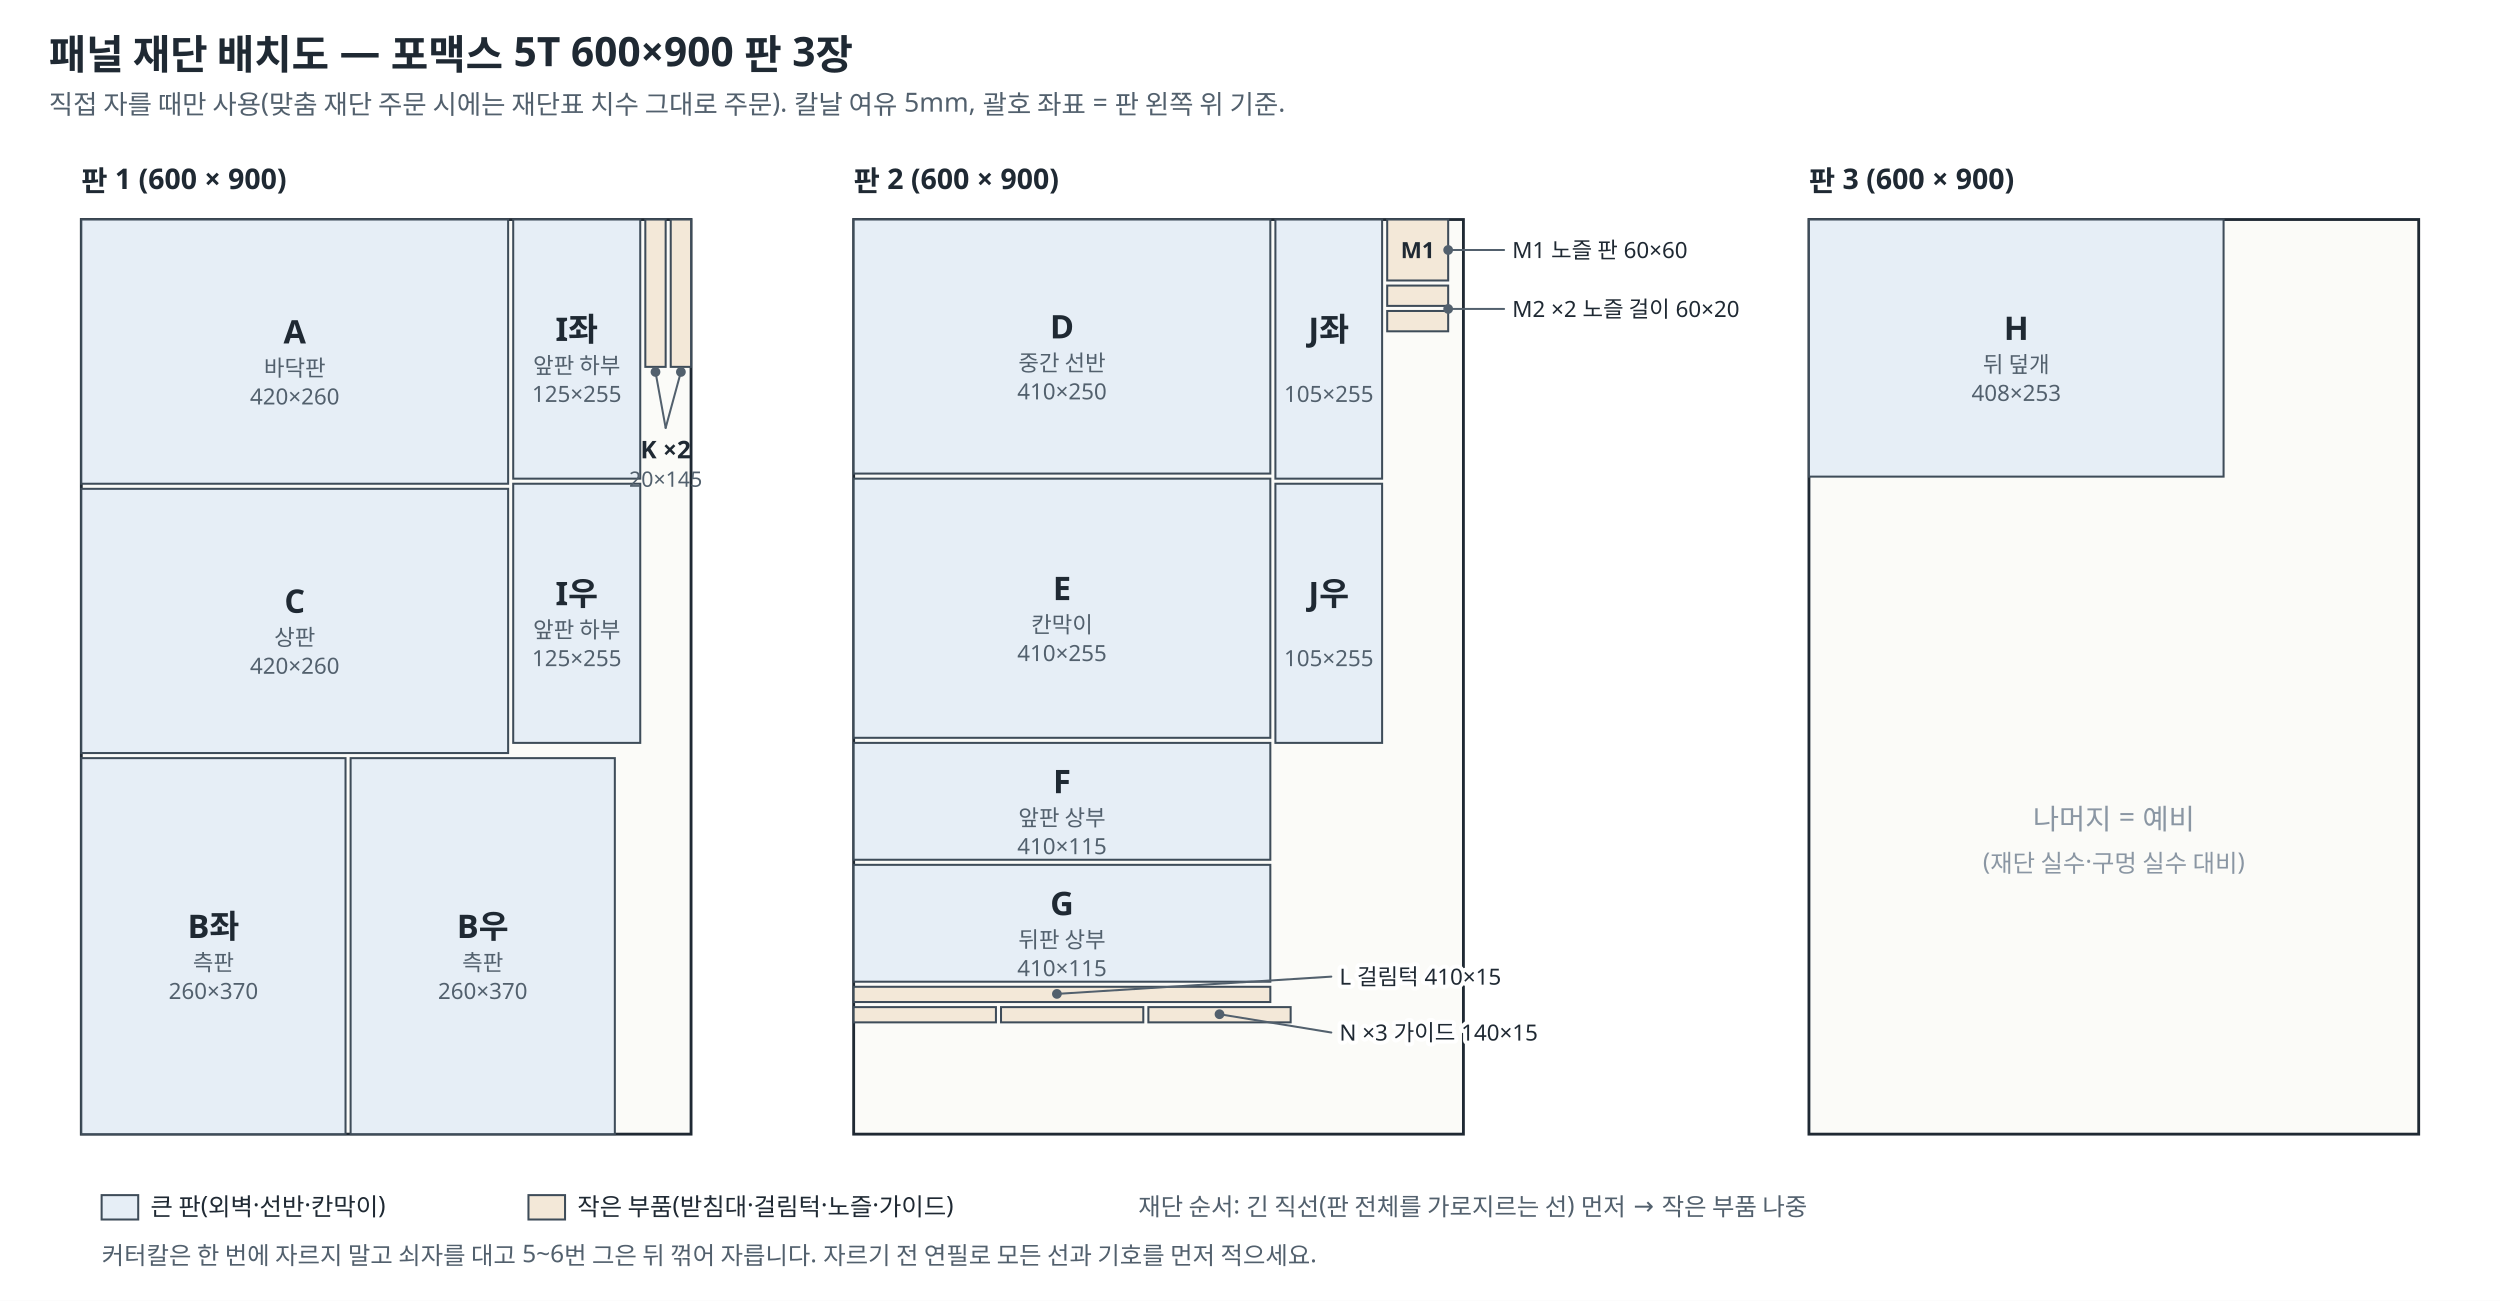
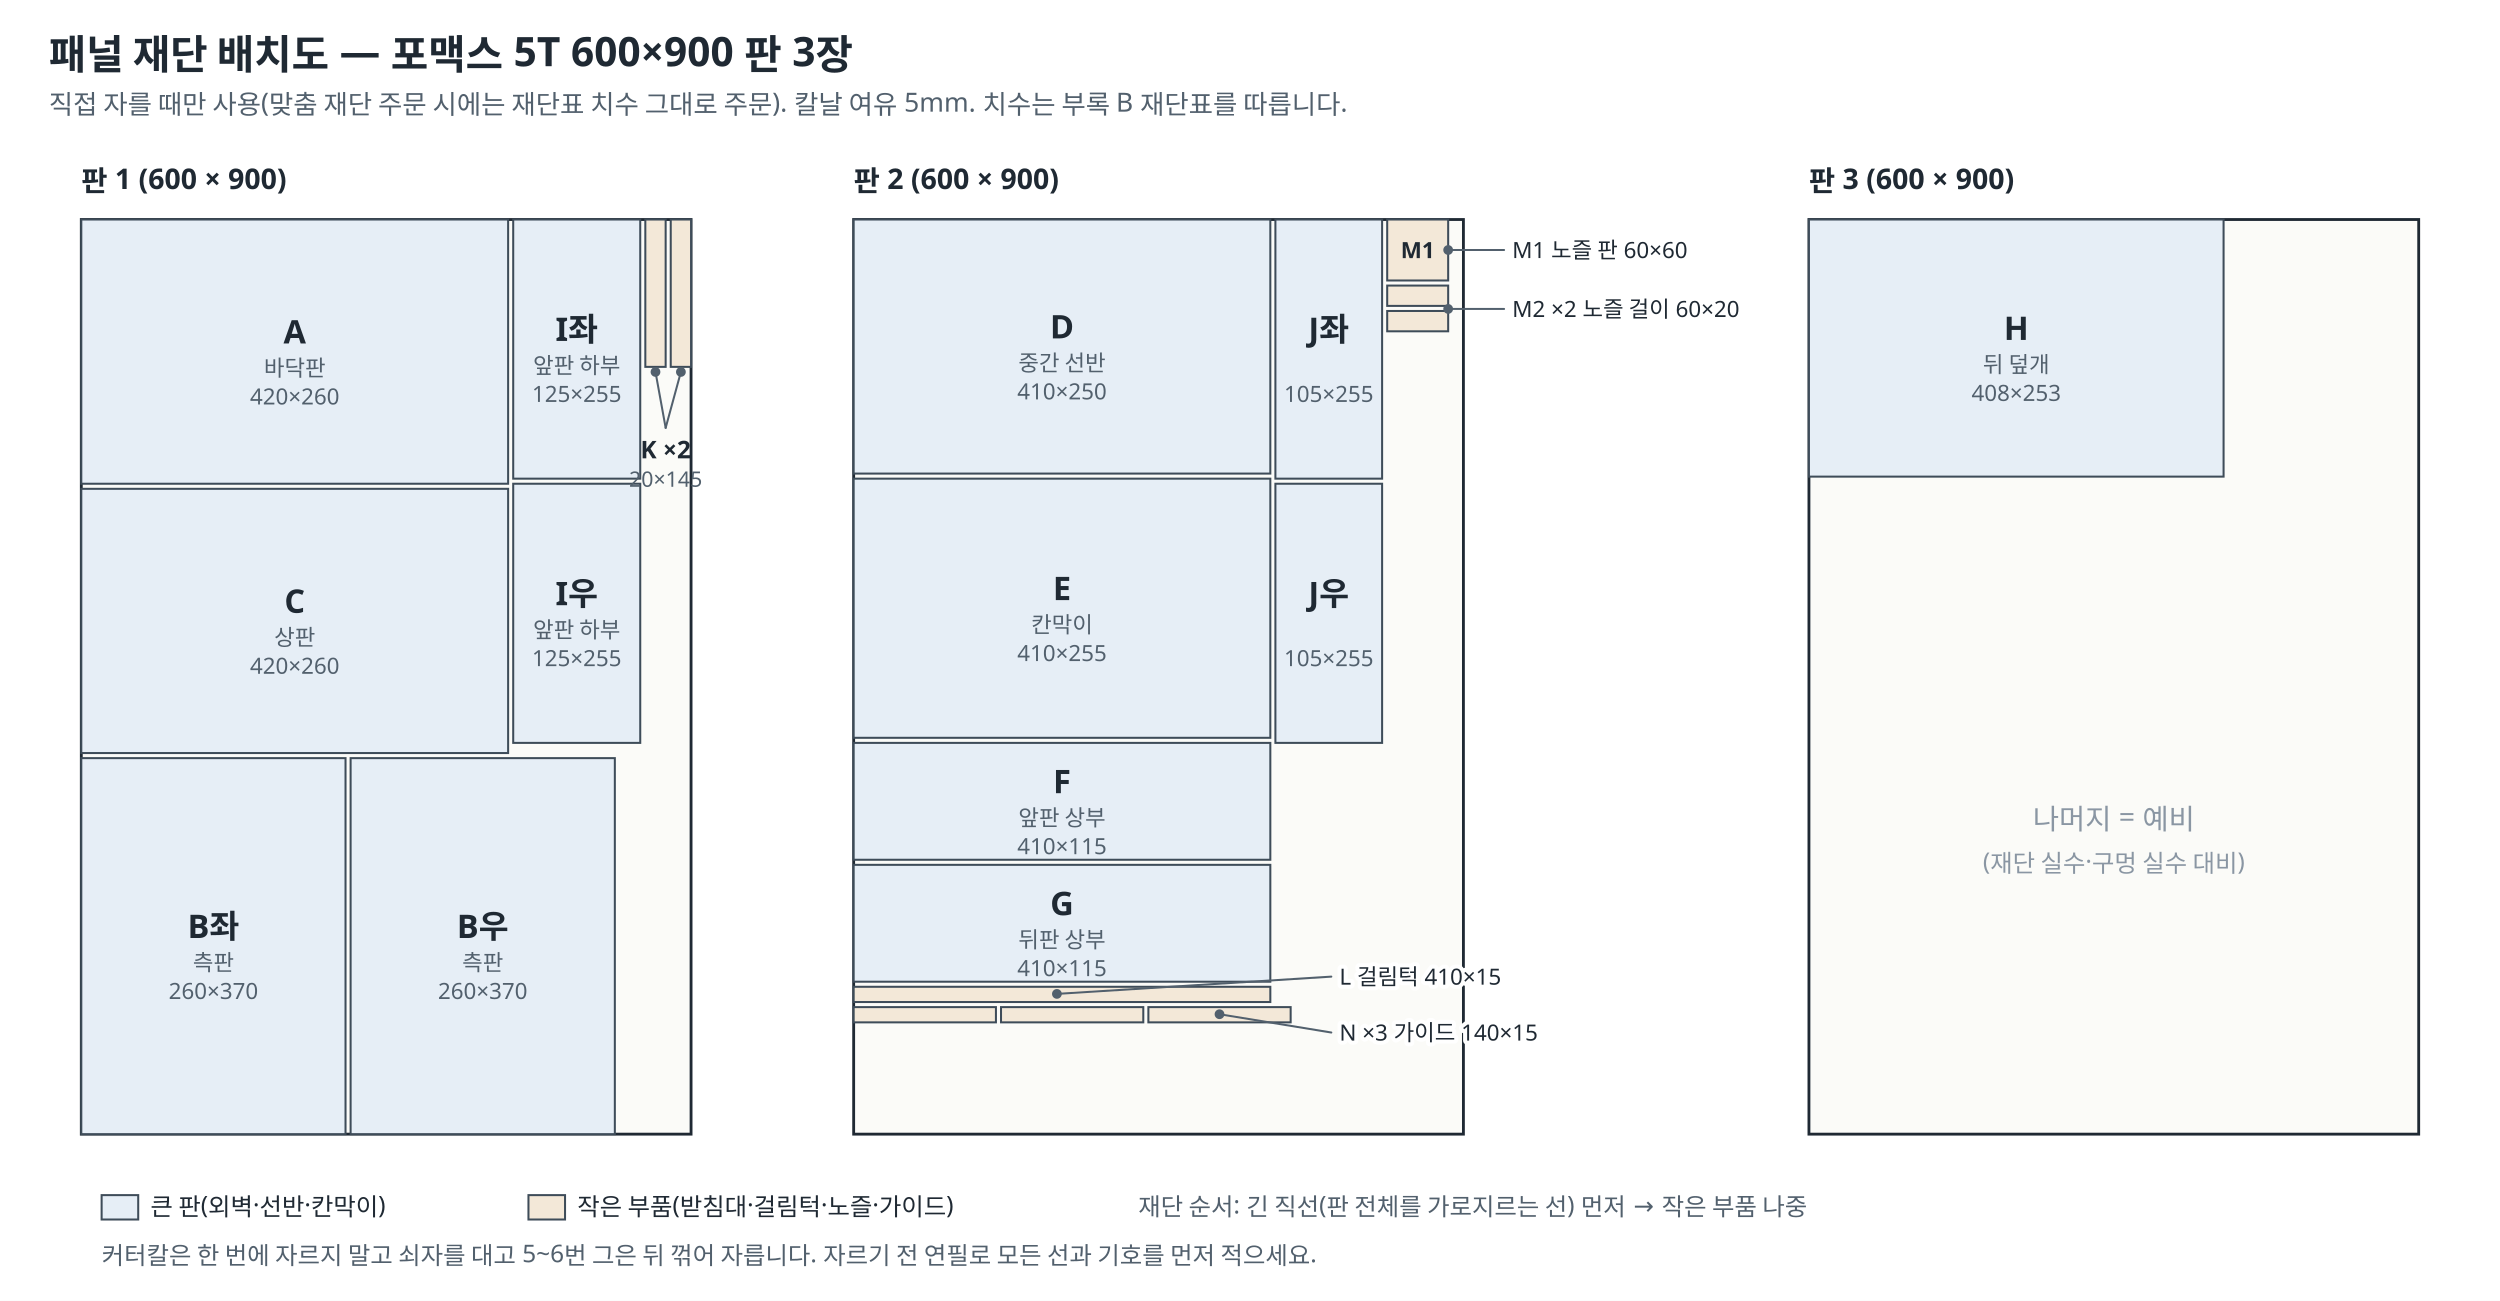
<svg xmlns="http://www.w3.org/2000/svg" viewBox="0 0 1230 640" width="1230" height="640" font-family="'Malgun Gothic','맑은 고딕','Noto Sans KR','NanumGothic',sans-serif">
  <defs>
    <marker id="dimA" viewBox="0 0 10 10" refX="9" refY="5" markerWidth="7" markerHeight="7" orient="auto-start-reverse">
      <path d="M0,1 L10,5 L0,9 z" fill="#6b7785" />
    </marker>
    <marker id="arrO" viewBox="0 0 10 10" refX="8" refY="5" markerWidth="6" markerHeight="6" orient="auto-start-reverse">
      <path d="M0,0 L10,5 L0,10 z" fill="#e8590c" />
    </marker>
    <marker id="arrB" viewBox="0 0 10 10" refX="8" refY="5" markerWidth="6" markerHeight="6" orient="auto-start-reverse">
      <path d="M0,0 L10,5 L0,10 z" fill="#2f80c9" />
    </marker>
    <marker id="arrR" viewBox="0 0 10 10" refX="8" refY="5" markerWidth="6" markerHeight="6" orient="auto-start-reverse">
      <path d="M0,0 L10,5 L0,10 z" fill="#d64545" />
    </marker>
    <marker id="arrK" viewBox="0 0 10 10" refX="8" refY="5" markerWidth="6" markerHeight="6" orient="auto-start-reverse">
      <path d="M0,0 L10,5 L0,10 z" fill="#1f2933" />
    </marker>
    <marker id="arrG" viewBox="0 0 10 10" refX="8" refY="5" markerWidth="6" markerHeight="6" orient="auto-start-reverse">
      <path d="M0,0 L10,5 L0,10 z" fill="#2f9e44" />
    </marker>
    <marker id="arrS" viewBox="0 0 10 10" refX="8" refY="5" markerWidth="6" markerHeight="6" orient="auto-start-reverse">
      <path d="M0,0 L10,5 L0,10 z" fill="#52606d" />
    </marker>
    <marker id="arrW" viewBox="0 0 10 10" refX="8" refY="5" markerWidth="6" markerHeight="6" orient="auto-start-reverse">
      <path d="M0,0 L10,5 L0,10 z" fill="#c92a2a" />
    </marker>
  </defs>
  <rect x="0" y="0" width="1230" height="640" fill="#ffffff" />
  <text x="24.00" y="34.00" font-family="'Malgun Gothic','맑은 고딕','Noto Sans KR','NanumGothic',sans-serif" font-size="20" text-anchor="start" font-weight="bold" fill="#1f2933">패널 재단 배치도 — 포맥스 5T 600×900 판 3장</text>
-   <text x="24.00" y="56.00" font-family="'Malgun Gothic','맑은 고딕','Noto Sans KR','NanumGothic',sans-serif" font-size="13" text-anchor="start" font-weight="normal" fill="#52606d">직접 자를 때만 사용(맞춤 재단 주문 시에는 재단표 치수 그대로 주문). 칼날 여유 5mm, 괄호 좌표 = 판 왼쪽 위 기준.</text>
+   <text x="24.00" y="56.00" font-family="'Malgun Gothic','맑은 고딕','Noto Sans KR','NanumGothic',sans-serif" font-size="13" text-anchor="start" font-weight="normal" fill="#52606d">직접 자를 때만 사용(맞춤 재단 주문 시에는 재단표 치수 그대로 주문). 칼날 여유 5mm. 치수는 부록 B 재단표를 따릅니다.</text>
  <text x="40.00" y="94.00" font-family="'Malgun Gothic','맑은 고딕','Noto Sans KR','NanumGothic',sans-serif" font-size="14" text-anchor="start" font-weight="bold" fill="#1f2933">판 1  (600 × 900)</text>
  <rect x="40.00" y="108.00" width="300.00" height="450.00" fill="#fbfbf8" stroke="#1f2933" stroke-width="1.4" />
  <rect x="40.00" y="108.00" width="210.00" height="130.00" fill="#e6eef6" stroke="#3e4c59" stroke-width="1" />
  <text x="145.00" y="169.00" font-family="'Malgun Gothic','맑은 고딕','Noto Sans KR','NanumGothic',sans-serif" font-size="16" text-anchor="middle" font-weight="bold" fill="#1f2933">A</text>
  <text x="145.00" y="185.00" font-family="'Malgun Gothic','맑은 고딕','Noto Sans KR','NanumGothic',sans-serif" font-size="11" text-anchor="middle" font-weight="normal" fill="#52606d">바닥판</text>
  <text x="145.00" y="199.00" font-family="'Malgun Gothic','맑은 고딕','Noto Sans KR','NanumGothic',sans-serif" font-size="11" text-anchor="middle" font-weight="normal" fill="#52606d">420×260</text>
  <rect x="40.00" y="240.50" width="210.00" height="130.00" fill="#e6eef6" stroke="#3e4c59" stroke-width="1" />
  <text x="145.00" y="301.50" font-family="'Malgun Gothic','맑은 고딕','Noto Sans KR','NanumGothic',sans-serif" font-size="16" text-anchor="middle" font-weight="bold" fill="#1f2933">C</text>
  <text x="145.00" y="317.50" font-family="'Malgun Gothic','맑은 고딕','Noto Sans KR','NanumGothic',sans-serif" font-size="11" text-anchor="middle" font-weight="normal" fill="#52606d">상판</text>
  <text x="145.00" y="331.50" font-family="'Malgun Gothic','맑은 고딕','Noto Sans KR','NanumGothic',sans-serif" font-size="11" text-anchor="middle" font-weight="normal" fill="#52606d">420×260</text>
  <rect x="40.00" y="373.00" width="130.00" height="185.00" fill="#e6eef6" stroke="#3e4c59" stroke-width="1" />
  <text x="105.00" y="461.50" font-family="'Malgun Gothic','맑은 고딕','Noto Sans KR','NanumGothic',sans-serif" font-size="16" text-anchor="middle" font-weight="bold" fill="#1f2933">B좌</text>
  <text x="105.00" y="477.50" font-family="'Malgun Gothic','맑은 고딕','Noto Sans KR','NanumGothic',sans-serif" font-size="11" text-anchor="middle" font-weight="normal" fill="#52606d">측판</text>
  <text x="105.00" y="491.50" font-family="'Malgun Gothic','맑은 고딕','Noto Sans KR','NanumGothic',sans-serif" font-size="11" text-anchor="middle" font-weight="normal" fill="#52606d">260×370</text>
  <rect x="172.50" y="373.00" width="130.00" height="185.00" fill="#e6eef6" stroke="#3e4c59" stroke-width="1" />
  <text x="237.50" y="461.50" font-family="'Malgun Gothic','맑은 고딕','Noto Sans KR','NanumGothic',sans-serif" font-size="16" text-anchor="middle" font-weight="bold" fill="#1f2933">B우</text>
  <text x="237.50" y="477.50" font-family="'Malgun Gothic','맑은 고딕','Noto Sans KR','NanumGothic',sans-serif" font-size="11" text-anchor="middle" font-weight="normal" fill="#52606d">측판</text>
  <text x="237.50" y="491.50" font-family="'Malgun Gothic','맑은 고딕','Noto Sans KR','NanumGothic',sans-serif" font-size="11" text-anchor="middle" font-weight="normal" fill="#52606d">260×370</text>
  <rect x="252.50" y="108.00" width="62.50" height="127.50" fill="#e6eef6" stroke="#3e4c59" stroke-width="1" />
  <text x="283.75" y="167.75" font-family="'Malgun Gothic','맑은 고딕','Noto Sans KR','NanumGothic',sans-serif" font-size="16" text-anchor="middle" font-weight="bold" fill="#1f2933">I좌</text>
  <text x="283.75" y="183.75" font-family="'Malgun Gothic','맑은 고딕','Noto Sans KR','NanumGothic',sans-serif" font-size="11" text-anchor="middle" font-weight="normal" fill="#52606d">앞판 하부</text>
  <text x="283.75" y="197.75" font-family="'Malgun Gothic','맑은 고딕','Noto Sans KR','NanumGothic',sans-serif" font-size="11" text-anchor="middle" font-weight="normal" fill="#52606d">125×255</text>
  <rect x="252.50" y="238.00" width="62.50" height="127.50" fill="#e6eef6" stroke="#3e4c59" stroke-width="1" />
  <text x="283.75" y="297.75" font-family="'Malgun Gothic','맑은 고딕','Noto Sans KR','NanumGothic',sans-serif" font-size="16" text-anchor="middle" font-weight="bold" fill="#1f2933">I우</text>
  <text x="283.75" y="313.75" font-family="'Malgun Gothic','맑은 고딕','Noto Sans KR','NanumGothic',sans-serif" font-size="11" text-anchor="middle" font-weight="normal" fill="#52606d">앞판 하부</text>
  <text x="283.75" y="327.75" font-family="'Malgun Gothic','맑은 고딕','Noto Sans KR','NanumGothic',sans-serif" font-size="11" text-anchor="middle" font-weight="normal" fill="#52606d">125×255</text>
  <rect x="317.50" y="108.00" width="10.00" height="72.50" fill="#f3e8d8" stroke="#3e4c59" stroke-width="1" />
  <rect x="330.00" y="108.00" width="10.00" height="72.50" fill="#f3e8d8" stroke="#3e4c59" stroke-width="1" />
  <text x="420.00" y="94.00" font-family="'Malgun Gothic','맑은 고딕','Noto Sans KR','NanumGothic',sans-serif" font-size="14" text-anchor="start" font-weight="bold" fill="#1f2933">판 2  (600 × 900)</text>
  <rect x="420.00" y="108.00" width="300.00" height="450.00" fill="#fbfbf8" stroke="#1f2933" stroke-width="1.4" />
  <rect x="420.00" y="108.00" width="205.00" height="125.00" fill="#e6eef6" stroke="#3e4c59" stroke-width="1" />
  <text x="522.50" y="166.50" font-family="'Malgun Gothic','맑은 고딕','Noto Sans KR','NanumGothic',sans-serif" font-size="16" text-anchor="middle" font-weight="bold" fill="#1f2933">D</text>
  <text x="522.50" y="182.50" font-family="'Malgun Gothic','맑은 고딕','Noto Sans KR','NanumGothic',sans-serif" font-size="11" text-anchor="middle" font-weight="normal" fill="#52606d">중간 선반</text>
  <text x="522.50" y="196.50" font-family="'Malgun Gothic','맑은 고딕','Noto Sans KR','NanumGothic',sans-serif" font-size="11" text-anchor="middle" font-weight="normal" fill="#52606d">410×250</text>
  <rect x="420.00" y="235.50" width="205.00" height="127.50" fill="#e6eef6" stroke="#3e4c59" stroke-width="1" />
  <text x="522.50" y="295.25" font-family="'Malgun Gothic','맑은 고딕','Noto Sans KR','NanumGothic',sans-serif" font-size="16" text-anchor="middle" font-weight="bold" fill="#1f2933">E</text>
  <text x="522.50" y="311.25" font-family="'Malgun Gothic','맑은 고딕','Noto Sans KR','NanumGothic',sans-serif" font-size="11" text-anchor="middle" font-weight="normal" fill="#52606d">칸막이</text>
  <text x="522.50" y="325.25" font-family="'Malgun Gothic','맑은 고딕','Noto Sans KR','NanumGothic',sans-serif" font-size="11" text-anchor="middle" font-weight="normal" fill="#52606d">410×255</text>
  <rect x="420.00" y="365.50" width="205.00" height="57.50" fill="#e6eef6" stroke="#3e4c59" stroke-width="1" />
  <text x="522.50" y="390.25" font-family="'Malgun Gothic','맑은 고딕','Noto Sans KR','NanumGothic',sans-serif" font-size="16" text-anchor="middle" font-weight="bold" fill="#1f2933">F</text>
  <text x="522.50" y="406.25" font-family="'Malgun Gothic','맑은 고딕','Noto Sans KR','NanumGothic',sans-serif" font-size="11" text-anchor="middle" font-weight="normal" fill="#52606d">앞판 상부</text>
  <text x="522.50" y="420.25" font-family="'Malgun Gothic','맑은 고딕','Noto Sans KR','NanumGothic',sans-serif" font-size="11" text-anchor="middle" font-weight="normal" fill="#52606d">410×115</text>
  <rect x="420.00" y="425.50" width="205.00" height="57.50" fill="#e6eef6" stroke="#3e4c59" stroke-width="1" />
  <text x="522.50" y="450.25" font-family="'Malgun Gothic','맑은 고딕','Noto Sans KR','NanumGothic',sans-serif" font-size="16" text-anchor="middle" font-weight="bold" fill="#1f2933">G</text>
  <text x="522.50" y="466.25" font-family="'Malgun Gothic','맑은 고딕','Noto Sans KR','NanumGothic',sans-serif" font-size="11" text-anchor="middle" font-weight="normal" fill="#52606d">뒤판 상부</text>
  <text x="522.50" y="480.25" font-family="'Malgun Gothic','맑은 고딕','Noto Sans KR','NanumGothic',sans-serif" font-size="11" text-anchor="middle" font-weight="normal" fill="#52606d">410×115</text>
  <rect x="420.00" y="485.50" width="205.00" height="7.50" fill="#f3e8d8" stroke="#3e4c59" stroke-width="1" />
  <rect x="420.00" y="495.50" width="70.00" height="7.50" fill="#f3e8d8" stroke="#3e4c59" stroke-width="1" />
  <rect x="492.50" y="495.50" width="70.00" height="7.50" fill="#f3e8d8" stroke="#3e4c59" stroke-width="1" />
  <rect x="565.00" y="495.50" width="70.00" height="7.50" fill="#f3e8d8" stroke="#3e4c59" stroke-width="1" />
  <rect x="627.50" y="108.00" width="52.50" height="127.50" fill="#e6eef6" stroke="#3e4c59" stroke-width="1" />
  <text x="653.75" y="167.75" font-family="'Malgun Gothic','맑은 고딕','Noto Sans KR','NanumGothic',sans-serif" font-size="16" text-anchor="middle" font-weight="bold" fill="#1f2933">J좌</text>
  <text x="653.75" y="197.75" font-family="'Malgun Gothic','맑은 고딕','Noto Sans KR','NanumGothic',sans-serif" font-size="11" text-anchor="middle" font-weight="normal" fill="#52606d">105×255</text>
  <rect x="627.50" y="238.00" width="52.50" height="127.50" fill="#e6eef6" stroke="#3e4c59" stroke-width="1" />
  <text x="653.75" y="297.75" font-family="'Malgun Gothic','맑은 고딕','Noto Sans KR','NanumGothic',sans-serif" font-size="16" text-anchor="middle" font-weight="bold" fill="#1f2933">J우</text>
  <text x="653.75" y="327.75" font-family="'Malgun Gothic','맑은 고딕','Noto Sans KR','NanumGothic',sans-serif" font-size="11" text-anchor="middle" font-weight="normal" fill="#52606d">105×255</text>
  <rect x="682.50" y="108.00" width="30.00" height="30.00" fill="#f3e8d8" stroke="#3e4c59" stroke-width="1" />
  <rect x="682.50" y="140.50" width="30.00" height="10.00" fill="#f3e8d8" stroke="#3e4c59" stroke-width="1" />
  <rect x="682.50" y="153.00" width="30.00" height="10.00" fill="#f3e8d8" stroke="#3e4c59" stroke-width="1" />
  <text x="890.00" y="94.00" font-family="'Malgun Gothic','맑은 고딕','Noto Sans KR','NanumGothic',sans-serif" font-size="14" text-anchor="start" font-weight="bold" fill="#1f2933">판 3  (600 × 900)</text>
  <rect x="890.00" y="108.00" width="300.00" height="450.00" fill="#fbfbf8" stroke="#1f2933" stroke-width="1.4" />
  <rect x="890.00" y="108.00" width="204.00" height="126.50" fill="#e6eef6" stroke="#3e4c59" stroke-width="1" />
  <text x="992.00" y="167.25" font-family="'Malgun Gothic','맑은 고딕','Noto Sans KR','NanumGothic',sans-serif" font-size="16" text-anchor="middle" font-weight="bold" fill="#1f2933">H</text>
  <text x="992.00" y="183.25" font-family="'Malgun Gothic','맑은 고딕','Noto Sans KR','NanumGothic',sans-serif" font-size="11" text-anchor="middle" font-weight="normal" fill="#52606d">뒤 덮개</text>
  <text x="992.00" y="197.25" font-family="'Malgun Gothic','맑은 고딕','Noto Sans KR','NanumGothic',sans-serif" font-size="11" text-anchor="middle" font-weight="normal" fill="#52606d">408×253</text>
  <text x="1040.00" y="408.00" font-family="'Malgun Gothic','맑은 고딕','Noto Sans KR','NanumGothic',sans-serif" font-size="14" text-anchor="middle" font-weight="normal" fill="#8a96a3">나머지 = 예비</text>
  <text x="1040.00" y="428.00" font-family="'Malgun Gothic','맑은 고딕','Noto Sans KR','NanumGothic',sans-serif" font-size="12" text-anchor="middle" font-weight="normal" fill="#8a96a3">(재단 실수·구멍 실수 대비)</text>
  <line x1="322.50" y1="183.00" x2="327.50" y2="210.50" stroke="#52606d" stroke-width="1" stroke-linecap="round" />
  <circle cx="322.50" cy="183.00" r="2.40" fill="#52606d" stroke="none" stroke-width="1.5" />
  <text x="331.50" y="214.46" font-family="'Malgun Gothic','맑은 고딕','Noto Sans KR','NanumGothic',sans-serif" font-size="11" text-anchor="start" font-weight="normal" fill="#1f2933" stroke="#ffffff" stroke-width="4" paint-order="stroke" stroke-linejoin="round" />
  <line x1="335.00" y1="183.00" x2="327.50" y2="210.50" stroke="#52606d" stroke-width="1" stroke-linecap="round" />
  <circle cx="335.00" cy="183.00" r="2.40" fill="#52606d" stroke="none" stroke-width="1.5" />
  <text x="323.50" y="214.46" font-family="'Malgun Gothic','맑은 고딕','Noto Sans KR','NanumGothic',sans-serif" font-size="11" text-anchor="end" font-weight="normal" fill="#1f2933" stroke="#ffffff" stroke-width="4" paint-order="stroke" stroke-linejoin="round" />
  <text x="327.50" y="225.50" font-family="'Malgun Gothic','맑은 고딕','Noto Sans KR','NanumGothic',sans-serif" font-size="12" text-anchor="middle" font-weight="bold" fill="#1f2933">K ×2</text>
  <text x="327.50" y="239.50" font-family="'Malgun Gothic','맑은 고딕','Noto Sans KR','NanumGothic',sans-serif" font-size="10.5" text-anchor="middle" font-weight="normal" fill="#52606d">20×145</text>
  <line x1="520.00" y1="489.00" x2="655.00" y2="480.50" stroke="#52606d" stroke-width="1" stroke-linecap="round" />
  <circle cx="520.00" cy="489.00" r="2.40" fill="#52606d" stroke="none" stroke-width="1.5" />
  <text x="659.00" y="484.46" font-family="'Malgun Gothic','맑은 고딕','Noto Sans KR','NanumGothic',sans-serif" font-size="11" text-anchor="start" font-weight="normal" fill="#1f2933" stroke="#ffffff" stroke-width="4" paint-order="stroke" stroke-linejoin="round">L 걸림턱 410×15</text>
  <line x1="600.00" y1="499.00" x2="655.00" y2="508.00" stroke="#52606d" stroke-width="1" stroke-linecap="round" />
  <circle cx="600.00" cy="499.00" r="2.40" fill="#52606d" stroke="none" stroke-width="1.5" />
  <text x="659.00" y="511.96" font-family="'Malgun Gothic','맑은 고딕','Noto Sans KR','NanumGothic',sans-serif" font-size="11" text-anchor="start" font-weight="normal" fill="#1f2933" stroke="#ffffff" stroke-width="4" paint-order="stroke" stroke-linejoin="round">N ×3 가이드 140×15</text>
  <line x1="712.50" y1="123.00" x2="740.00" y2="123.00" stroke="#52606d" stroke-width="1" stroke-linecap="round" />
  <circle cx="712.50" cy="123.00" r="2.40" fill="#52606d" stroke="none" stroke-width="1.5" />
  <text x="744.00" y="126.96" font-family="'Malgun Gothic','맑은 고딕','Noto Sans KR','NanumGothic',sans-serif" font-size="11" text-anchor="start" font-weight="normal" fill="#1f2933" stroke="#ffffff" stroke-width="4" paint-order="stroke" stroke-linejoin="round">M1 노즐 판 60×60</text>
  <line x1="712.50" y1="152.00" x2="740.00" y2="152.00" stroke="#52606d" stroke-width="1" stroke-linecap="round" />
  <circle cx="712.50" cy="152.00" r="2.40" fill="#52606d" stroke="none" stroke-width="1.5" />
  <text x="744.00" y="155.96" font-family="'Malgun Gothic','맑은 고딕','Noto Sans KR','NanumGothic',sans-serif" font-size="11" text-anchor="start" font-weight="normal" fill="#1f2933" stroke="#ffffff" stroke-width="4" paint-order="stroke" stroke-linejoin="round">M2 ×2 노즐 걸이 60×20</text>
  <text x="697.50" y="127.00" font-family="'Malgun Gothic','맑은 고딕','Noto Sans KR','NanumGothic',sans-serif" font-size="11" text-anchor="middle" font-weight="bold" fill="#1f2933">M1</text>
  <rect x="50.00" y="588.00" width="18.00" height="12.00" fill="#e6eef6" stroke="#3e4c59" stroke-width="1" />
  <text x="74.00" y="598.00" font-family="'Malgun Gothic','맑은 고딕','Noto Sans KR','NanumGothic',sans-serif" font-size="12" text-anchor="start" font-weight="normal" fill="#1f2933">큰 판(외벽·선반·칸막이)</text>
  <rect x="260.00" y="588.00" width="18.00" height="12.00" fill="#f3e8d8" stroke="#3e4c59" stroke-width="1" />
  <text x="284.00" y="598.00" font-family="'Malgun Gothic','맑은 고딕','Noto Sans KR','NanumGothic',sans-serif" font-size="12" text-anchor="start" font-weight="normal" fill="#1f2933">작은 부품(받침대·걸림턱·노즐·가이드)</text>
  <text x="560.00" y="598.00" font-family="'Malgun Gothic','맑은 고딕','Noto Sans KR','NanumGothic',sans-serif" font-size="12" text-anchor="start" font-weight="normal" fill="#52606d">재단 순서: 긴 직선(판 전체를 가로지르는 선) 먼저 → 작은 부품 나중</text>
  <text x="50.00" y="622.00" font-family="'Malgun Gothic','맑은 고딕','Noto Sans KR','NanumGothic',sans-serif" font-size="12" text-anchor="start" font-weight="normal" fill="#52606d">커터칼은 한 번에 자르지 말고 쇠자를 대고 5~6번 그은 뒤 꺾어 자릅니다. 자르기 전 연필로 모든 선과 기호를 먼저 적으세요.</text>
</svg>
